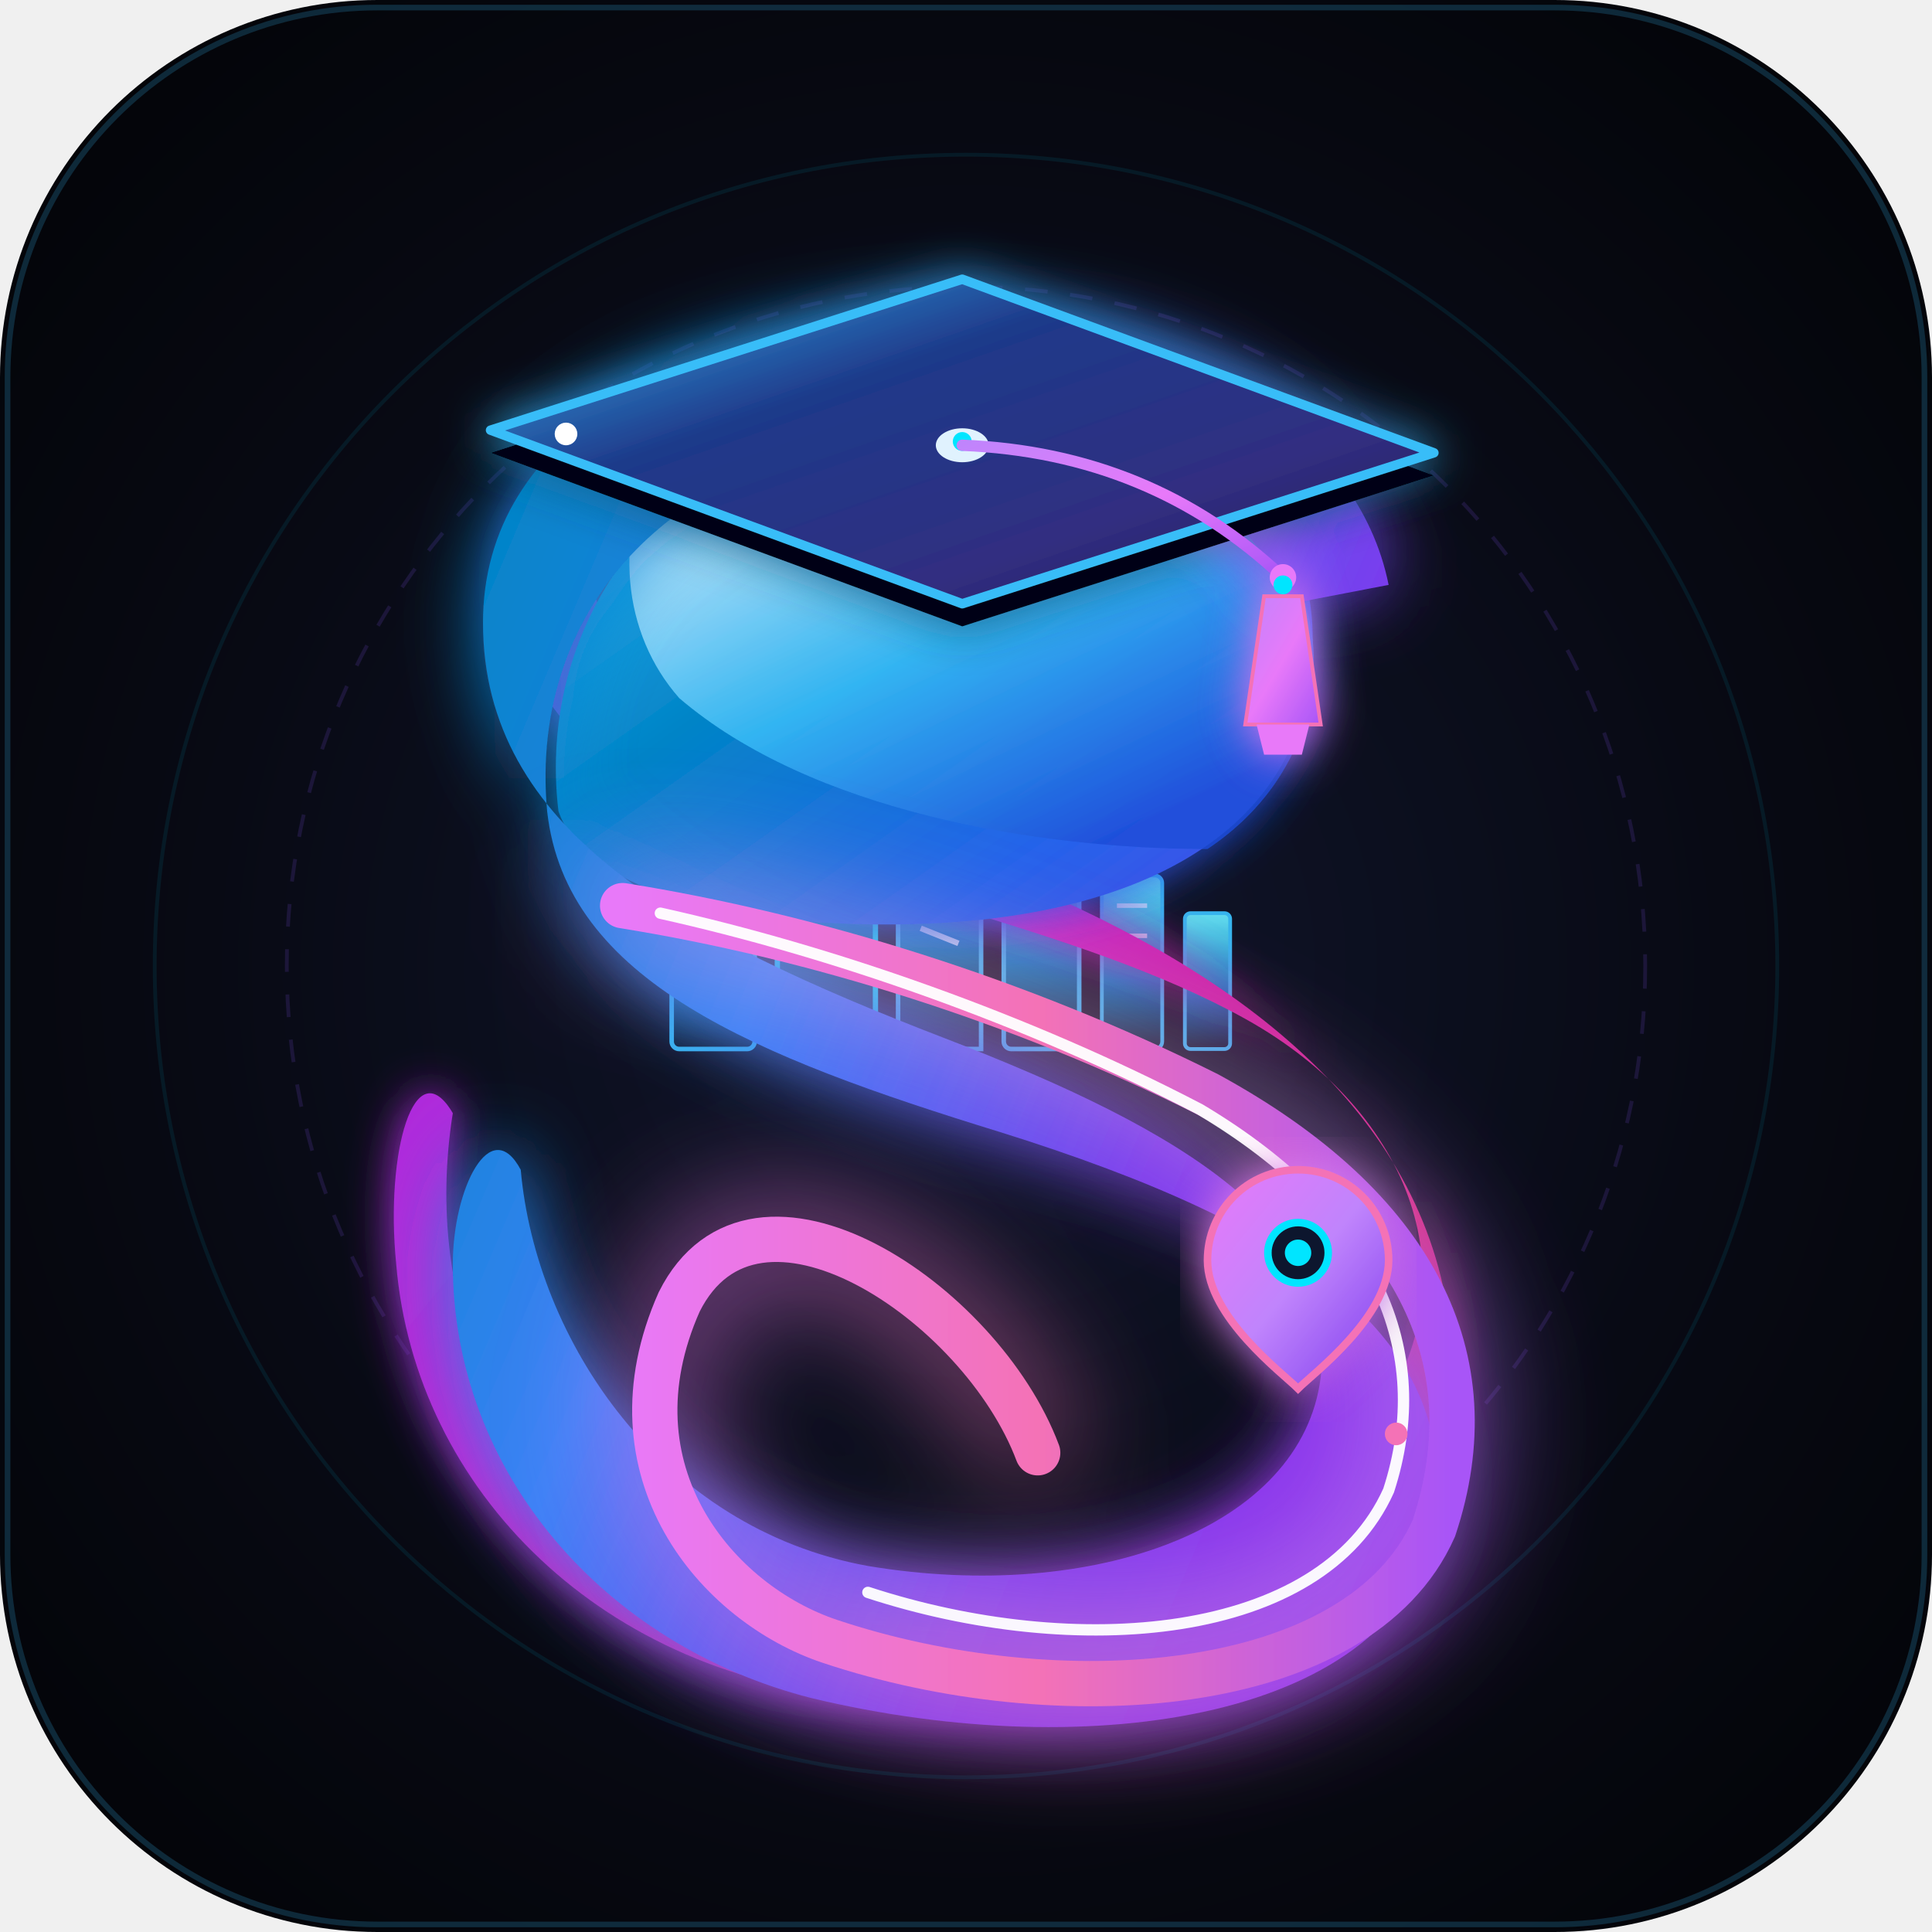
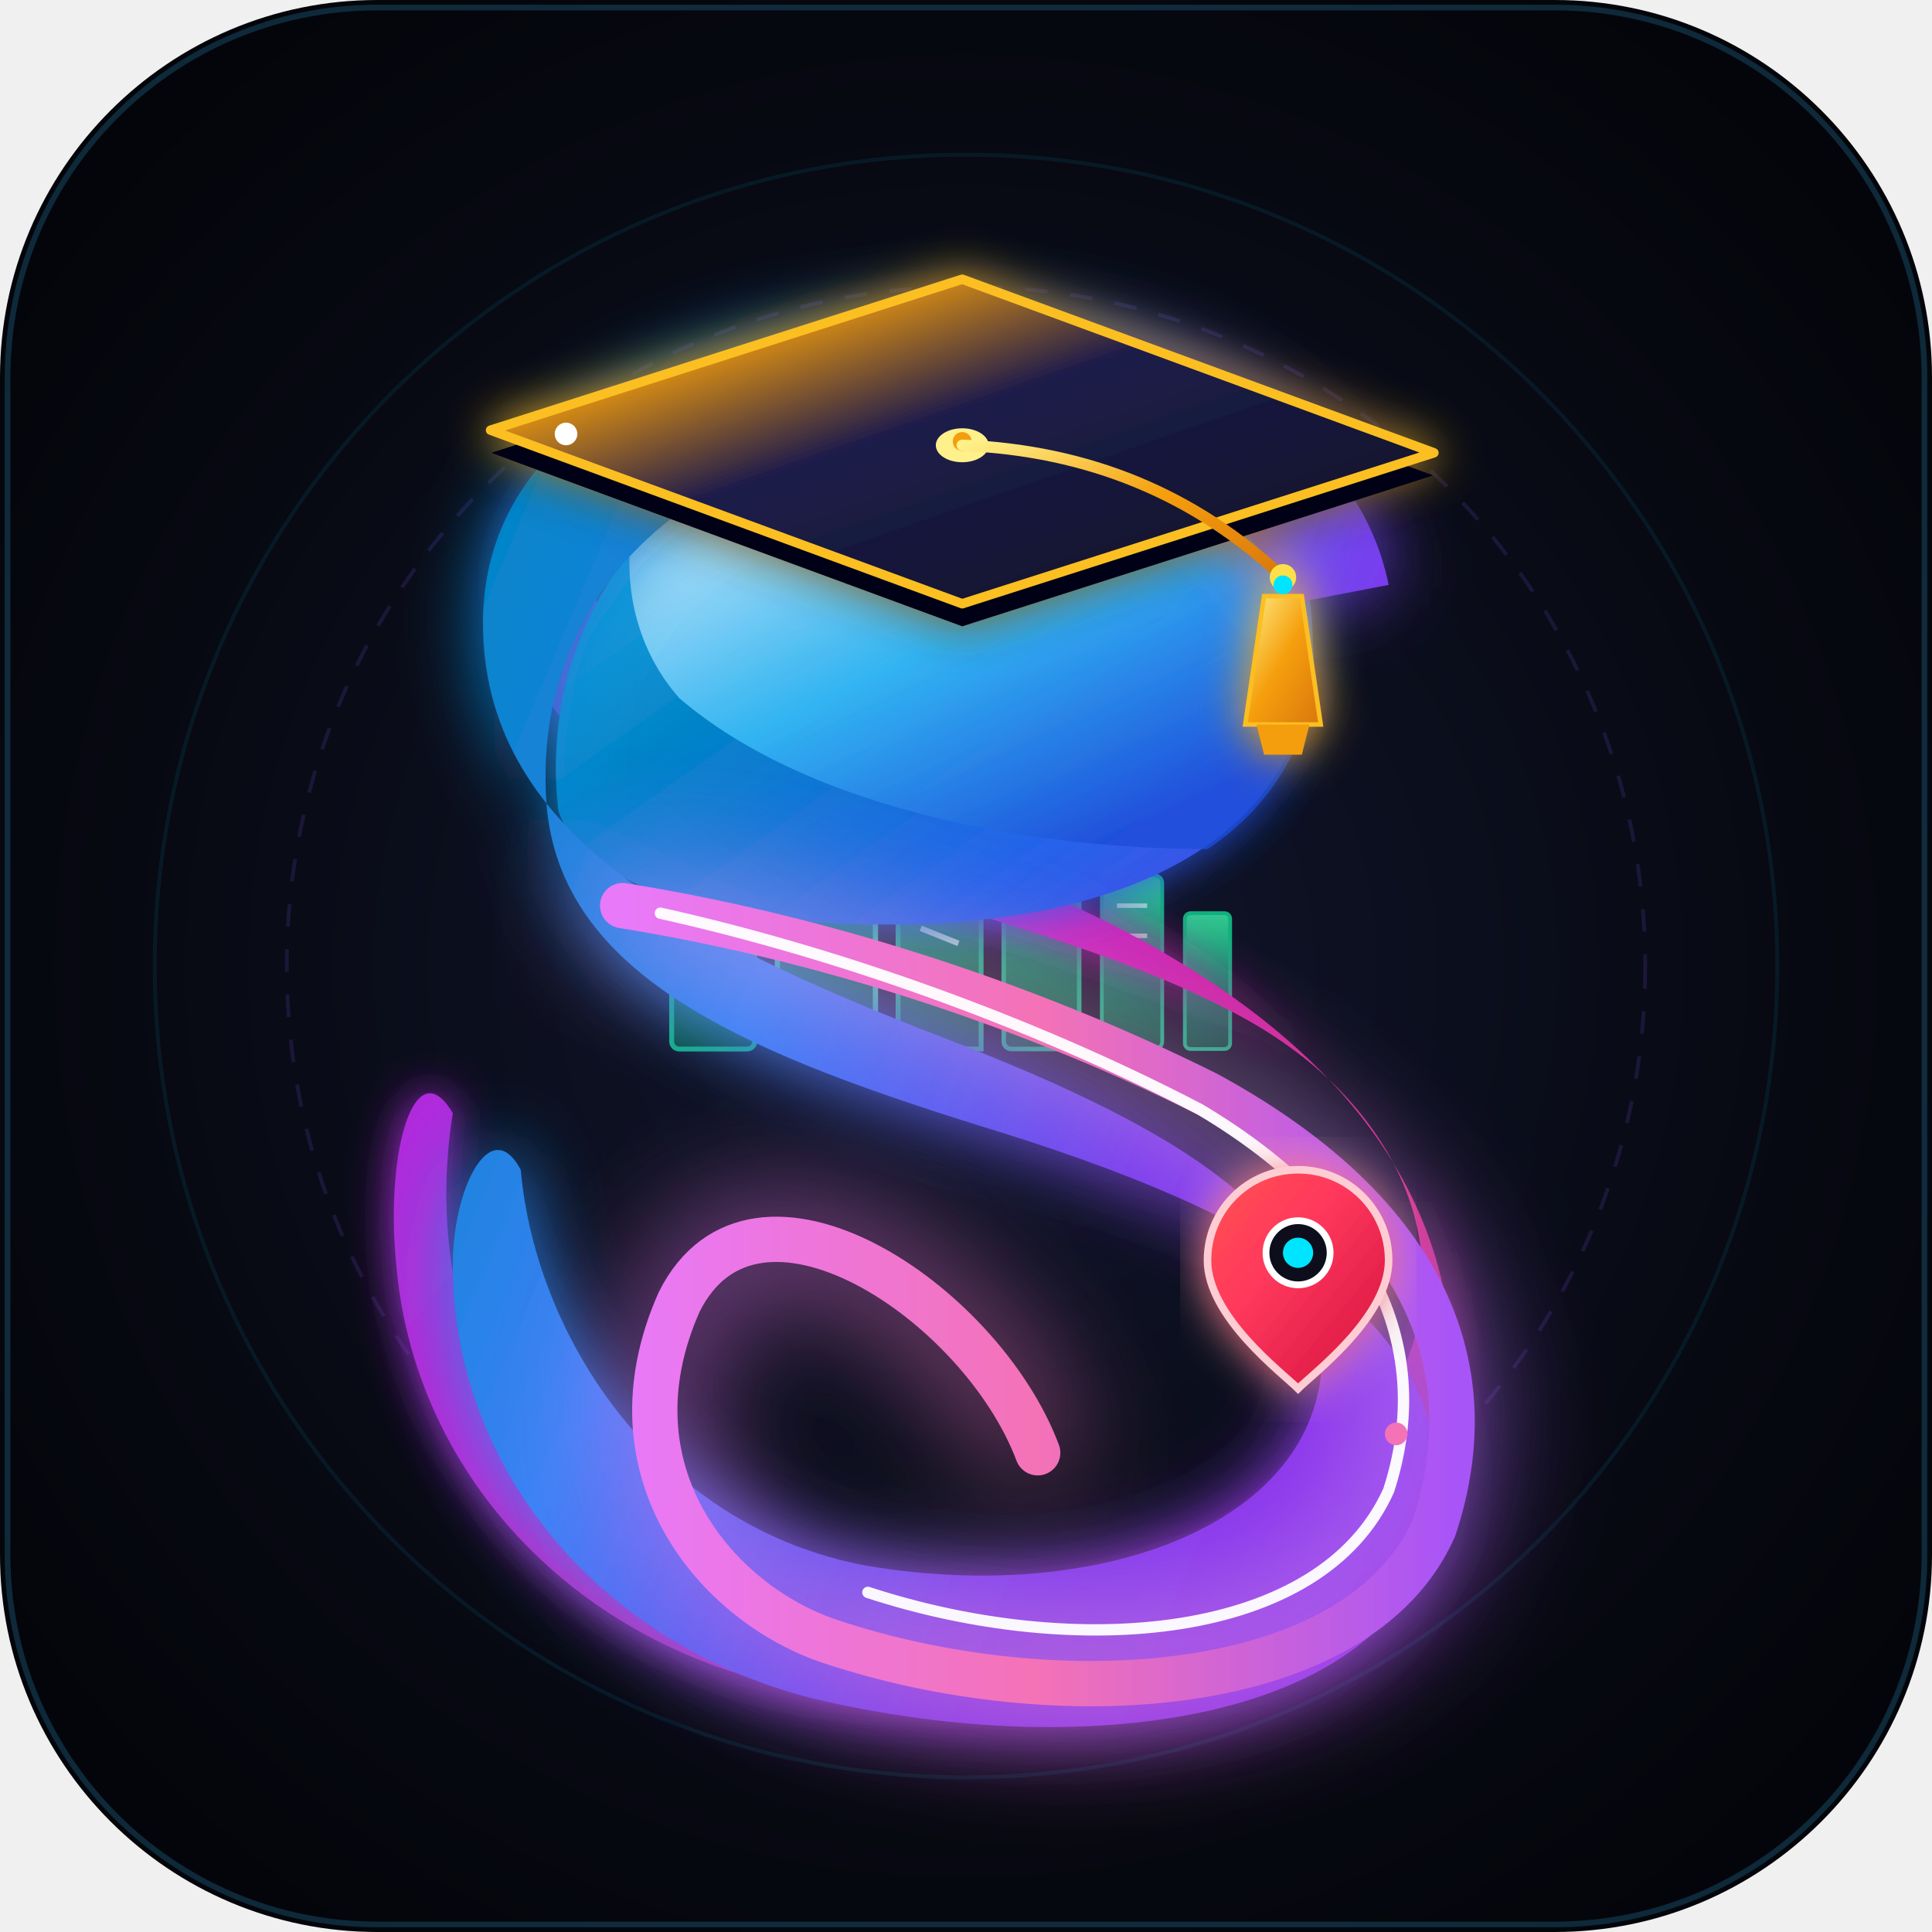
<svg xmlns="http://www.w3.org/2000/svg" viewBox="0 0 512 512" fill="none">
  <defs>
    <radialGradient id="bgGlow" cx="50%" cy="50%" r="65%">
      <stop offset="0%" stop-color="#11162D" />
      <stop offset="60%" stop-color="#080A14" />
      <stop offset="100%" stop-color="#030408" />
    </radialGradient>
    <filter id="neonGlow" x="-20%" y="-20%" width="140%" height="140%">
      <feGaussianBlur stdDeviation="10" result="blur" />
      <feMerge>
        <feMergeNode in="blur" />
        <feMergeNode in="SourceGraphic" />
      </feMerge>
    </filter>
    <filter id="softGlow" x="-30%" y="-30%" width="160%" height="160%">
      <feGaussianBlur stdDeviation="16" result="blur" />
      <feMerge>
        <feMergeNode in="blur" />
        <feMergeNode in="SourceGraphic" />
      </feMerge>
    </filter>
    <filter id="subtleGlow" x="-15%" y="-15%" width="130%" height="130%">
      <feGaussianBlur stdDeviation="6" result="blur" />
      <feMerge>
        <feMergeNode in="blur" />
        <feMergeNode in="SourceGraphic" />
      </feMerge>
    </filter>
    <linearGradient id="topRibbon" x1="0%" y1="0%" x2="100%" y2="100%">
      <stop offset="0%" stop-color="#38BDF8" />
      <stop offset="40%" stop-color="#0284C7" />
      <stop offset="75%" stop-color="#2563EB" />
      <stop offset="100%" stop-color="#4F46E5" />
    </linearGradient>
    <linearGradient id="topRibbonHighlight" x1="20%" y1="10%" x2="80%" y2="90%">
      <stop offset="0%" stop-color="#E0F2FE" />
      <stop offset="50%" stop-color="#38BDF8" />
      <stop offset="100%" stop-color="#1D4ED8" />
    </linearGradient>
    <linearGradient id="centerRibbon" x1="0%" y1="20%" x2="100%" y2="80%">
      <stop offset="0%" stop-color="#0284C7" />
      <stop offset="35%" stop-color="#3B82F6" />
      <stop offset="70%" stop-color="#7C3AED" />
      <stop offset="100%" stop-color="#9333EA" />
    </linearGradient>
    <linearGradient id="bottomRibbon" x1="0%" y1="0%" x2="100%" y2="100%">
      <stop offset="0%" stop-color="#9333EA" />
      <stop offset="45%" stop-color="#C026D3" />
      <stop offset="80%" stop-color="#DB2777" />
      <stop offset="100%" stop-color="#7E22CE" />
    </linearGradient>
    <linearGradient id="roadGlow" x1="0%" y1="50%" x2="100%" y2="50%">
      <stop offset="0%" stop-color="#E879F9" />
      <stop offset="50%" stop-color="#F472B6" />
      <stop offset="100%" stop-color="#A855F7" />
    </linearGradient>
    <linearGradient id="capGrad" x1="0%" y1="0%" x2="100%" y2="100%">
-       <stop offset="0%" stop-color="#38BDF8" />
-       <stop offset="35%" stop-color="#1E3A8A" />
-       <stop offset="70%" stop-color="#312E81" />
-       <stop offset="100%" stop-color="#1E1B4B" />
+       <stop offset="0%" stop-color="#FDE047" />
+       <stop offset="20%" stop-color="#F59E0B" />
+       <stop offset="45%" stop-color="#1E1B4B" />
+       <stop offset="85%" stop-color="#0F172A" />
+       <stop offset="100%" stop-color="#020617" />
    </linearGradient>
    <linearGradient id="tasselGrad" x1="0%" y1="0%" x2="100%" y2="100%">
-       <stop offset="0%" stop-color="#C084FC" />
-       <stop offset="50%" stop-color="#E879F9" />
-       <stop offset="100%" stop-color="#A855F7" />
+       <stop offset="0%" stop-color="#FEF08A" />
+       <stop offset="50%" stop-color="#F59E0B" />
+       <stop offset="100%" stop-color="#D97706" />
    </linearGradient>
    <linearGradient id="skylineGrad" x1="0%" y1="0%" x2="0%" y2="100%">
-       <stop offset="0%" stop-color="#67E8F9" />
-       <stop offset="60%" stop-color="#0284C7" />
-       <stop offset="100%" stop-color="#0F172A" />
+       <stop offset="0%" stop-color="#34D399" />
+       <stop offset="50%" stop-color="#059669" />
+       <stop offset="100%" stop-color="#064E3B" />
    </linearGradient>
    <linearGradient id="pinGrad" x1="0%" y1="0%" x2="100%" y2="100%">
-       <stop offset="0%" stop-color="#E879F9" />
-       <stop offset="50%" stop-color="#C084FC" />
-       <stop offset="100%" stop-color="#7C3AED" />
+       <stop offset="0%" stop-color="#FF5252" />
+       <stop offset="40%" stop-color="#FF385C" />
+       <stop offset="80%" stop-color="#E11D48" />
+       <stop offset="100%" stop-color="#9F1239" />
    </linearGradient>
  </defs>
  <rect width="512" height="512" rx="100" fill="url(#bgGlow)" />
  <rect width="508" height="508" x="2" y="2" rx="98" fill="none" stroke="#38BDF8" stroke-width="1.5" stroke-opacity="0.2" />
  <circle cx="256" cy="256" r="180" fill="none" stroke="#8B5CF6" stroke-width="1" stroke-opacity="0.15" stroke-dasharray="6 6" />
  <circle cx="256" cy="256" r="215" fill="none" stroke="#00E5FF" stroke-width="1" stroke-opacity="0.08" />
  <g transform="translate(160, 168)" opacity="0.95">
-     <rect x="18" y="44" width="22" height="66" rx="2" fill="url(#skylineGrad)" stroke="#38BDF8" stroke-width="1.2" />
-     <line x1="24" y1="52" x2="34" y2="52" stroke="#E0F2FE" stroke-width="1.5" stroke-linecap="round" />
-     <line x1="24" y1="60" x2="34" y2="60" stroke="#E0F2FE" stroke-width="1.5" stroke-linecap="round" />
-     <line x1="24" y1="68" x2="34" y2="68" stroke="#E0F2FE" stroke-width="1.5" stroke-linecap="round" />
-     <rect x="46" y="22" width="26" height="88" rx="2" fill="url(#skylineGrad)" stroke="#00E5FF" stroke-width="1.4" />
-     <path d="M46 24 C46 12 72 12 72 24 Z" fill="#38BDF8" />
-     <line x1="59" y1="6" x2="59" y2="16" stroke="#00E5FF" stroke-width="2" stroke-linecap="round" />
-     <circle cx="59" cy="5" r="2" fill="#F43F5E" />
+     <rect x="18" y="44" width="22" height="66" rx="2" fill="url(#skylineGrad)" stroke="#10B981" stroke-width="1.3" />
+     <line x1="24" y1="52" x2="34" y2="52" stroke="#A7F3D0" stroke-width="1.5" stroke-linecap="round" />
+     <line x1="24" y1="60" x2="34" y2="60" stroke="#A7F3D0" stroke-width="1.5" stroke-linecap="round" />
+     <line x1="24" y1="68" x2="34" y2="68" stroke="#A7F3D0" stroke-width="1.5" stroke-linecap="round" />
+     <rect x="46" y="22" width="26" height="88" rx="2" fill="url(#skylineGrad)" stroke="#34D399" stroke-width="1.4" />
+     <path d="M46 24 C46 12 72 12 72 24 Z" fill="#10B981" />
+     <line x1="59" y1="6" x2="59" y2="16" stroke="#34D399" stroke-width="2" stroke-linecap="round" />
+     <circle cx="59" cy="5" r="2.2" fill="#F59E0B" />
    <rect x="52" y="32" width="4" height="6" rx="1" fill="#FEF08A" />
    <rect x="62" y="32" width="4" height="6" rx="1" fill="#FEF08A" />
    <rect x="52" y="44" width="4" height="6" rx="1" fill="#FEF08A" />
    <rect x="62" y="44" width="4" height="6" rx="1" fill="#FEF08A" />
    <rect x="52" y="56" width="4" height="6" rx="1" fill="#FEF08A" />
    <rect x="62" y="56" width="4" height="6" rx="1" fill="#FEF08A" />
    <rect x="52" y="68" width="4" height="6" rx="1" fill="#FEF08A" />
    <rect x="62" y="68" width="4" height="6" rx="1" fill="#FEF08A" />
-     <polygon points="78,38 100,48 100,110 78,110" fill="url(#skylineGrad)" stroke="#38BDF8" stroke-width="1.2" />
-     <line x1="84" y1="58" x2="94" y2="62" stroke="#BAE6FD" stroke-width="1.5" />
-     <line x1="84" y1="68" x2="94" y2="72" stroke="#BAE6FD" stroke-width="1.5" />
-     <line x1="84" y1="78" x2="94" y2="82" stroke="#BAE6FD" stroke-width="1.5" />
-     <rect x="106" y="52" width="20" height="58" rx="2" fill="url(#skylineGrad)" stroke="#38BDF8" stroke-width="1.2" />
-     <line x1="111" y1="62" x2="121" y2="62" stroke="#BAE6FD" stroke-width="1.5" />
-     <line x1="111" y1="72" x2="121" y2="72" stroke="#BAE6FD" stroke-width="1.5" />
-     <rect x="132" y="64" width="16" height="46" rx="2" fill="url(#skylineGrad)" stroke="#38BDF8" stroke-width="1" />
-     <line x1="136" y1="72" x2="144" y2="72" stroke="#BAE6FD" stroke-width="1.2" />
-     <line x1="136" y1="80" x2="144" y2="80" stroke="#BAE6FD" stroke-width="1.2" />
-     <rect x="154" y="74" width="12" height="36" rx="1.5" fill="url(#skylineGrad)" stroke="#38BDF8" stroke-width="1" />
+     <polygon points="78,38 100,48 100,110 78,110" fill="url(#skylineGrad)" stroke="#10B981" stroke-width="1.3" />
+     <line x1="84" y1="58" x2="94" y2="62" stroke="#A7F3D0" stroke-width="1.5" />
+     <line x1="84" y1="68" x2="94" y2="72" stroke="#A7F3D0" stroke-width="1.5" />
+     <line x1="84" y1="78" x2="94" y2="82" stroke="#A7F3D0" stroke-width="1.5" />
+     <rect x="106" y="52" width="20" height="58" rx="2" fill="url(#skylineGrad)" stroke="#10B981" stroke-width="1.2" />
+     <line x1="111" y1="62" x2="121" y2="62" stroke="#A7F3D0" stroke-width="1.5" />
+     <line x1="111" y1="72" x2="121" y2="72" stroke="#A7F3D0" stroke-width="1.5" />
+     <rect x="132" y="64" width="16" height="46" rx="2" fill="url(#skylineGrad)" stroke="#10B981" stroke-width="1" />
+     <line x1="136" y1="72" x2="144" y2="72" stroke="#A7F3D0" stroke-width="1.2" />
+     <line x1="136" y1="80" x2="144" y2="80" stroke="#A7F3D0" stroke-width="1.2" />
+     <rect x="154" y="74" width="12" height="36" rx="1.5" fill="url(#skylineGrad)" stroke="#10B981" stroke-width="1" />
  </g>
  <g filter="url(#subtleGlow)">
    <path d="M120 295               C112 345 132 395 180 415               C240 440 330 425 365 375               C390 340 375 295 330 270               C285 245 220 235 180 215               C155 202 135 180 135 155              C135 135 150 115 175 105              C155 125 150 150 165 175              C185 205 235 218 280 238              C340 265 385 305 385 365              C385 425 315 455 230 450              C160 445 110 395 105 335              C102 305 110 278 120 295 Z" fill="url(#bottomRibbon)" />
  </g>
  <g filter="url(#subtleGlow)">
    <path d="M148 215               C142 165 175 115 245 105               C315 95 360 135 345 190               C335 225 295 245 235 245              C190 245 155 235 148 215 Z" fill="url(#topRibbon)" />
    <path d="M175 118               C235 102 310 108 340 148               C355 170 350 205 320 225              C275 225 215 215 180 185              C165 168 162 142 175 118 Z" fill="url(#topRibbonHighlight)" opacity="0.85" />
  </g>
  <g filter="url(#neonGlow)">
    <path d="M342 160               C330 130 295 112 245 115               C180 118 140 160 145 215               C150 260 200 280 265 300               C345 325 388 355 380 405               C370 455 290 468 215 450               C160 436 120 390 120 335               C120 315 130 295 138 310              C142 355 175 405 230 415               C290 425 345 405 350 365               C355 325 315 300 250 275               C180 248 128 220 128 165               C128 115 180 85 255 85               C315 85 360 115 368 155 Z" fill="url(#centerRibbon)" />
  </g>
  <g filter="url(#softGlow)">
    <path d="M165 240               C215 248 270 265 320 290               C375 320 395 360 380 405               C360 450 280 455 220 435               C190 425 160 390 180 345               C200 305 260 345 275 385" stroke="url(#roadGlow)" stroke-width="12" stroke-linecap="round" fill="none" />
    <path d="M175 242               C220 252 272 270 318 294               C365 322 380 358 368 395               C350 435 285 440 230 422" stroke="#FFFFFF" stroke-width="3" stroke-linecap="round" fill="none" opacity="0.95" />
  </g>
  <g transform="translate(320, 310)" filter="url(#subtleGlow)">
-     <path d="M24 0               C10.7 0 0 10.7 0 24               C0 39 20 54 24 58               C28 54 48 39 48 24               C48 10.7 37.3 0 24 0 Z" fill="url(#pinGrad)" stroke="#F472B6" stroke-width="2" />
-     <circle cx="24" cy="22" r="8" fill="#11162D" stroke="#00E5FF" stroke-width="2" />
-     <circle cx="24" cy="22" r="3.5" fill="#00E5FF" />
+     <path d="M24 0               C10.7 0 0 10.7 0 24               C0 39 20 54 24 58               C28 54 48 39 48 24               C48 10.7 37.3 0 24 0 Z" fill="url(#pinGrad)" stroke="#FECDD3" stroke-width="2" />
+     <circle cx="24" cy="22" r="8.5" fill="#0A0F1D" stroke="#FFFFFF" stroke-width="1.8" />
+     <circle cx="24" cy="22" r="4" fill="#00E5FF" />
  </g>
  <g transform="translate(145, 68)" filter="url(#subtleGlow)">
    <ellipse cx="110" cy="50" rx="34" ry="12" fill="#0F172A" opacity="0.9" />
    <polygon points="110,6 235,52 110,92 -15,46" fill="#090D1A" />
    <polygon points="110,12 235,58 110,98 -15,52" fill="#020617" />
-     <polygon points="110,6 235,52 110,92 -15,46" fill="url(#capGrad)" stroke="#38BDF8" stroke-width="2.5" stroke-linejoin="round" />
-     <ellipse cx="110" cy="50" rx="7" ry="4.5" fill="#E0F2FE" />
-     <circle cx="110" cy="49" r="2.5" fill="#00E5FF" />
+     <polygon points="110,6 235,52 110,92 -15,46" fill="url(#capGrad)" stroke="#FBBF24" stroke-width="2.5" stroke-linejoin="round" />
+     <ellipse cx="110" cy="50" rx="7" ry="4.5" fill="#FEF08A" />
+     <circle cx="110" cy="49" r="2.5" fill="#F59E0B" />
    <path d="M110 50 Q160 52 195 85" stroke="url(#tasselGrad)" stroke-width="3" stroke-linecap="round" fill="none" />
-     <circle cx="195" cy="85" r="3.5" fill="#E879F9" />
-     <polygon points="190,90 200,90 205,124 185,124" fill="url(#tasselGrad)" stroke="#F472B6" stroke-width="1" />
-     <polygon points="188,124 202,124 200,132 190,132" fill="#E879F9" />
+     <circle cx="195" cy="85" r="3.5" fill="#FDE047" />
+     <polygon points="190,90 200,90 205,124 185,124" fill="url(#tasselGrad)" stroke="#FBBF24" stroke-width="1.2" />
+     <polygon points="188,124 202,124 200,132 190,132" fill="#F59E0B" />
  </g>
  <circle cx="150" cy="115" r="3" fill="#FFFFFF" filter="url(#softGlow)" />
  <circle cx="340" cy="155" r="2.5" fill="#00E5FF" filter="url(#softGlow)" />
  <circle cx="370" cy="380" r="3" fill="#F472B6" filter="url(#softGlow)" />
</svg>
